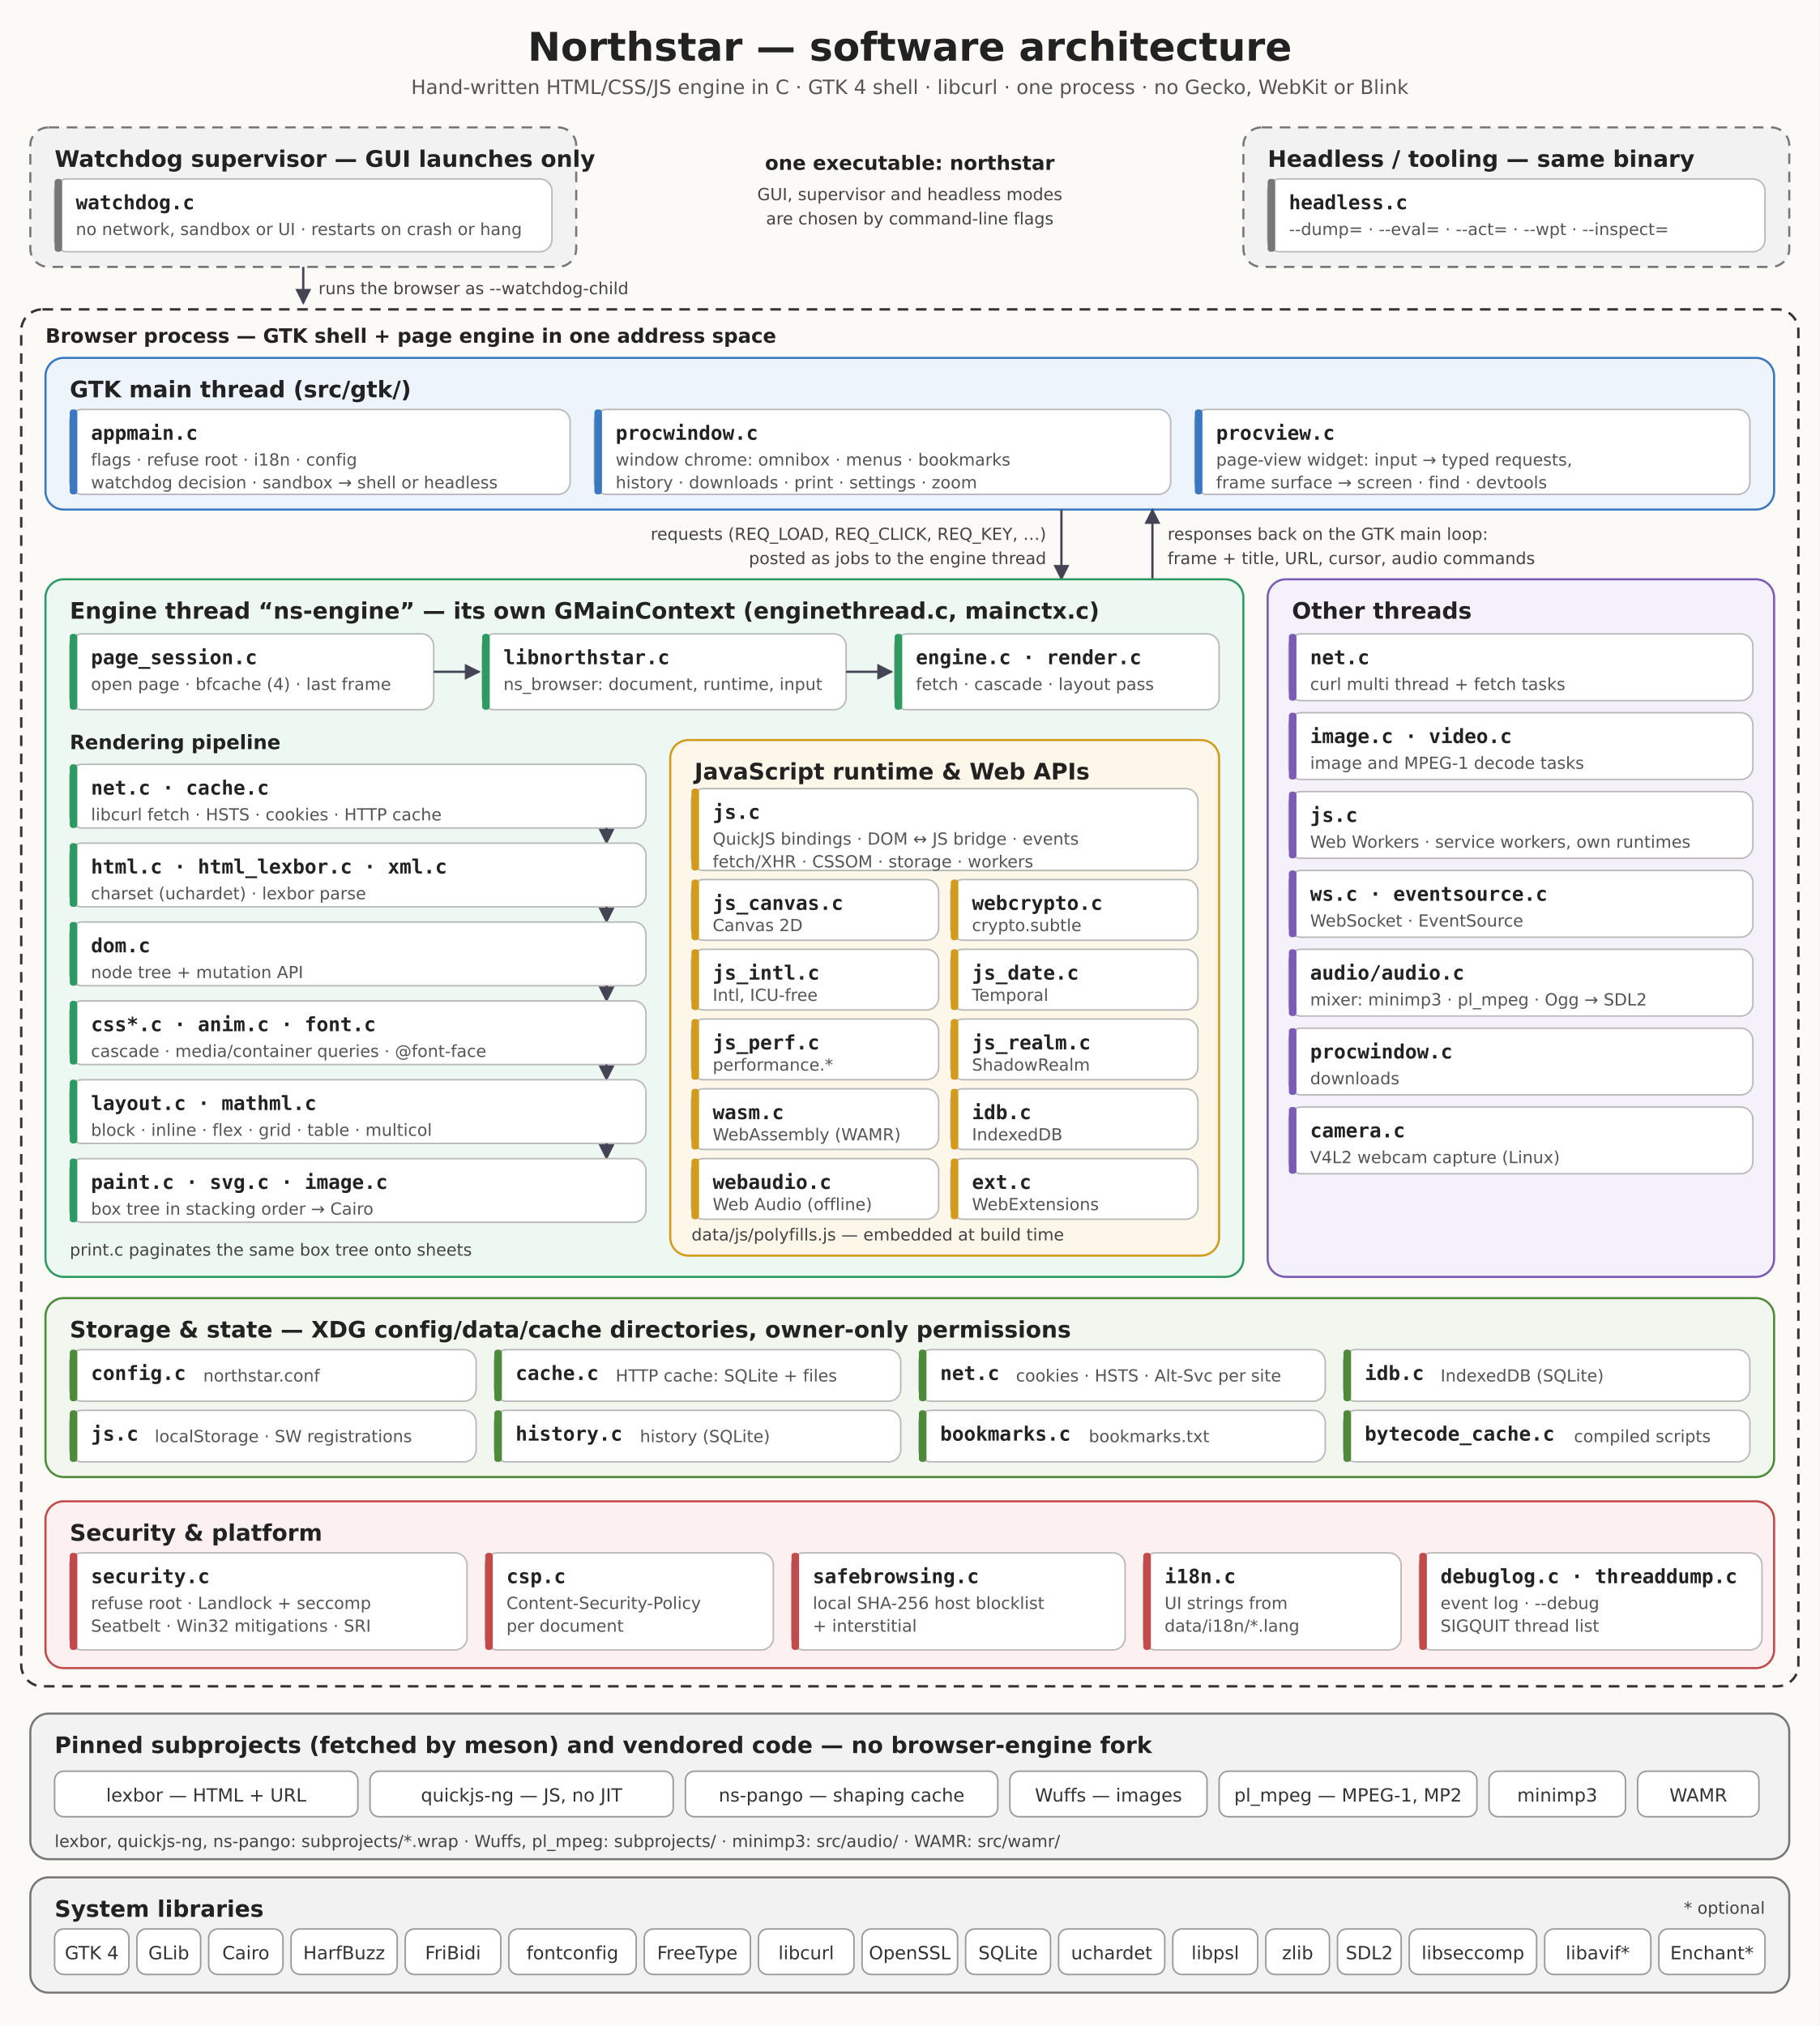
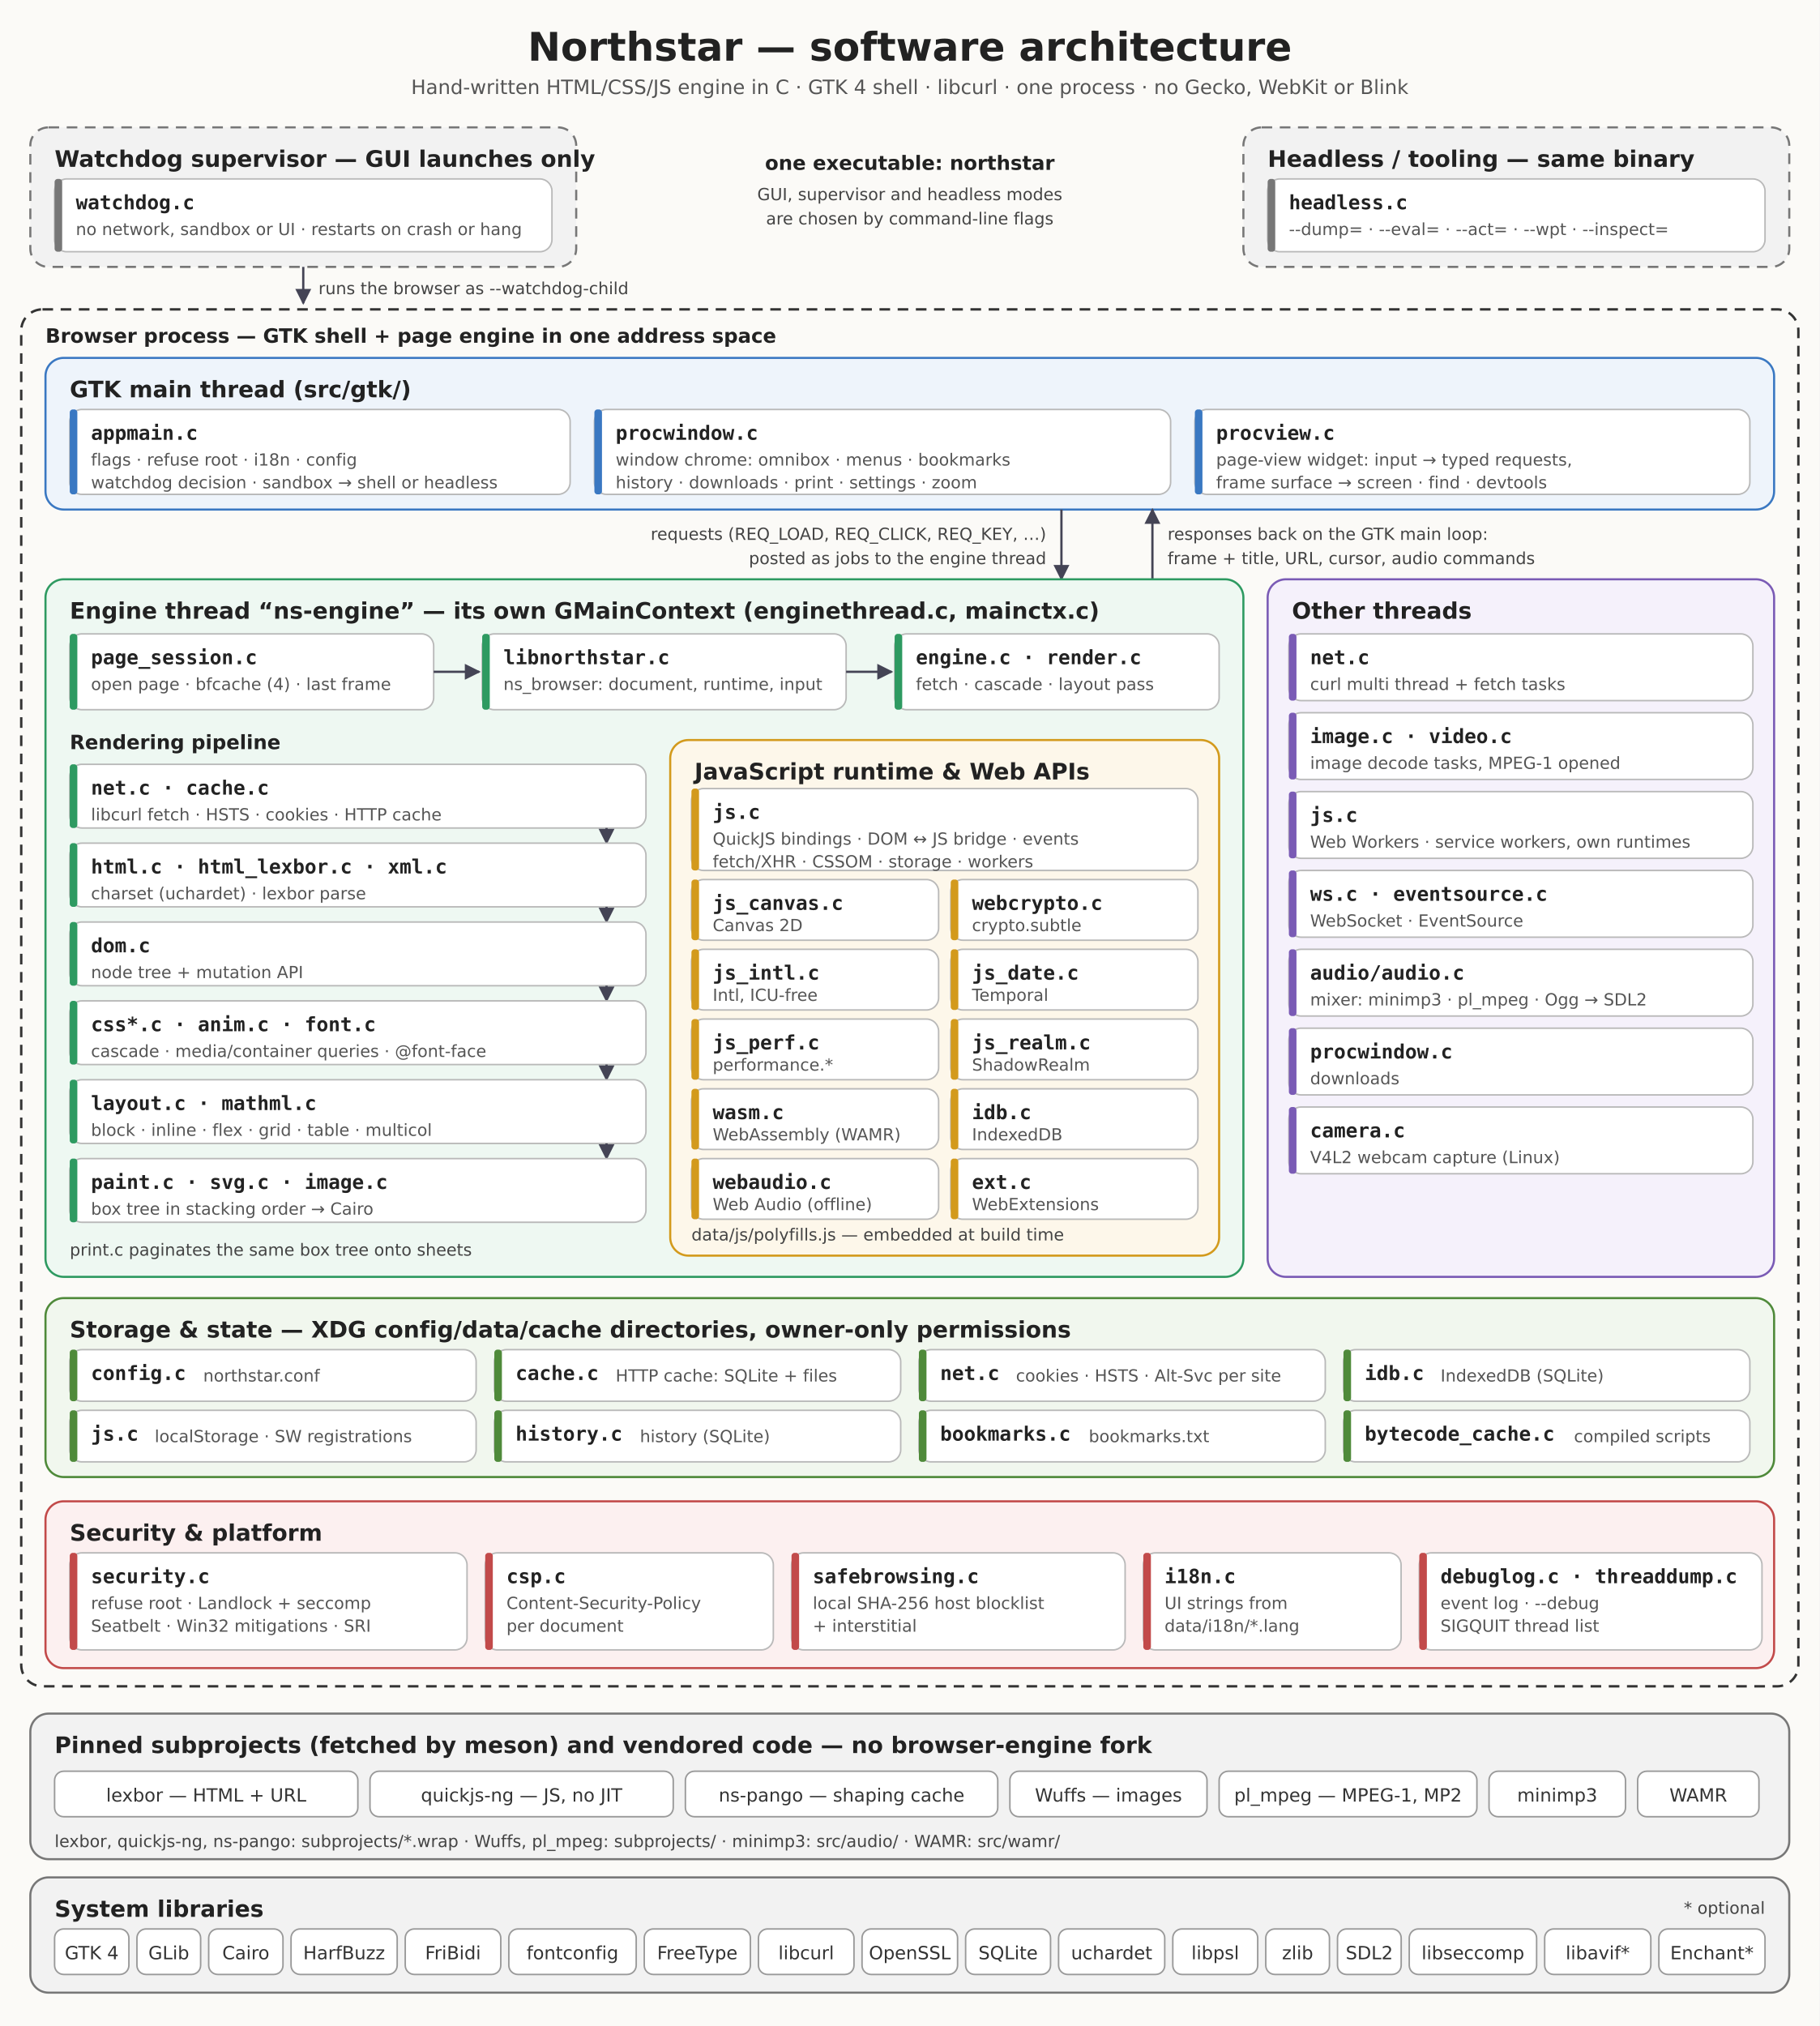
<svg xmlns="http://www.w3.org/2000/svg" viewBox="0 0 1200 1336" width="1200" height="1336" font-family="DejaVu Sans, Verdana, sans-serif">
  <defs>
    <marker id="ah" viewBox="0 0 10 10" refX="9" refY="5" markerWidth="7" markerHeight="7" orient="auto-start-reverse">
      <path d="M0,0 L10,5 L0,10 z" fill="#445" />
    </marker>
    <style>
.bg{fill:#fbfaf7}
.proc{fill:none;stroke:#333;stroke-width:1.6}
.dash{stroke-dasharray:7 5}
.g-shell{fill:#eef4fb;stroke:#3a78c2;stroke-width:1.4}
.g-engine{fill:#eef8f2;stroke:#2e9a61;stroke-width:1.4}
.g-js{fill:#fdf7ea;stroke:#d39a1c;stroke-width:1.4}
.g-thr{fill:#f5f1fb;stroke:#7a5bb5;stroke-width:1.4}
.g-store{fill:#f1f7ee;stroke:#4f8a3a;stroke-width:1.4}
.g-sec{fill:#fcf0f0;stroke:#c24a4a;stroke-width:1.4}
.g-ext{fill:#f2f2f2;stroke:#777;stroke-width:1.4}
.mod{fill:#fff;stroke:#b9b9b9;stroke-width:1}
.bar{stroke:none}
.a-shell{fill:#3a78c2}.a-engine{fill:#2e9a61}.a-js{fill:#d39a1c}.a-thr{fill:#7a5bb5}.a-store{fill:#4f8a3a}.a-sec{fill:#c24a4a}.a-ext{fill:#777}
.chip{fill:#fff;stroke:#999;stroke-width:1}
.title{font-size:26px;font-weight:bold;fill:#222}
.sub{font-size:13px;fill:#555}
.gtitle{font-size:15px;font-weight:bold;fill:#222}
.ptitle{font-size:13px;font-weight:bold;fill:#222}
.file{font-family:"DejaVu Sans Mono",Menlo,Consolas,monospace;font-size:13px;font-weight:bold;fill:#222}
.desc{font-size:11px;fill:#555}
.chiptext{font-size:12px;fill:#333}
.lbl{font-size:11px;fill:#444}
.arr{stroke:#445;stroke-width:1.5;fill:none}
.arrd{stroke:#445;stroke-width:1.5;fill:none;stroke-dasharray:6 4}
</style>
  </defs>
  <rect class="bg" x="0" y="0" width="1200" height="1336" rx="0" />
  <text class="title" x="600.0" y="40" text-anchor="middle">Northstar — software architecture</text>
  <text class="sub" x="600.0" y="62" text-anchor="middle">Hand-written HTML/CSS/JS engine in C · GTK 4 shell · libcurl · one process · no Gecko, WebKit or Blink</text>
  <rect class="g-ext dash" x="20" y="84" width="360" height="92" rx="12" />
  <text class="gtitle" x="36" y="110" text-anchor="start">Watchdog supervisor — GUI launches only</text>
  <rect class="mod" x="36" y="118" width="328" height="48" rx="8" />
  <rect class="bar a-ext" x="36" y="118" width="5" height="48" rx="2" />
  <text class="file" x="50" y="138" text-anchor="start">watchdog.c</text>
  <text class="desc" x="50" y="155" text-anchor="start">no network, sandbox or UI · restarts on crash or hang</text>
  <rect class="g-ext dash" x="820" y="84" width="360" height="92" rx="12" />
  <text class="gtitle" x="836" y="110" text-anchor="start">Headless / tooling — same binary</text>
  <rect class="mod" x="836" y="118" width="328" height="48" rx="8" />
  <rect class="bar a-ext" x="836" y="118" width="5" height="48" rx="2" />
  <text class="file" x="850" y="138" text-anchor="start">headless.c</text>
  <text class="desc" x="850" y="155" text-anchor="start">--dump= · --eval= · --act= · --wpt · --inspect=</text>
  <text class="ptitle" x="600" y="112" text-anchor="middle">one executable: northstar</text>
  <text class="lbl" x="600" y="132" text-anchor="middle">GUI, supervisor and headless modes</text>
  <text class="lbl" x="600" y="148" text-anchor="middle">are chosen by command-line flags</text>
  <line class="arr" x1="200" y1="176" x2="200" y2="200" marker-end="url(#ah)" />
  <text class="lbl" x="210" y="194" text-anchor="start">runs the browser as --watchdog-child</text>
  <rect class="proc dash" x="14" y="204" width="1172" height="908" rx="14" />
  <text class="ptitle" x="30" y="226" text-anchor="start">Browser process — GTK shell + page engine in one address space</text>
  <rect class="g-shell" x="30" y="236" width="1140" height="100" rx="12" />
  <text class="gtitle" x="46" y="262" text-anchor="start">GTK main thread  (src/gtk/)</text>
  <rect class="mod" x="46" y="270" width="330" height="56" rx="8" />
  <rect class="bar a-shell" x="46" y="270" width="5" height="56" rx="2" />
  <text class="file" x="60" y="290" text-anchor="start">appmain.c</text>
  <text class="desc" x="60" y="307" text-anchor="start">flags · refuse root · i18n · config</text>
  <text class="desc" x="60" y="322" text-anchor="start">watchdog decision · sandbox → shell or headless</text>
  <rect class="mod" x="392" y="270" width="380" height="56" rx="8" />
  <rect class="bar a-shell" x="392" y="270" width="5" height="56" rx="2" />
  <text class="file" x="406" y="290" text-anchor="start">procwindow.c</text>
  <text class="desc" x="406" y="307" text-anchor="start">window chrome: omnibox · menus · bookmarks</text>
  <text class="desc" x="406" y="322" text-anchor="start">history · downloads · print · settings · zoom</text>
  <rect class="mod" x="788" y="270" width="366" height="56" rx="8" />
  <rect class="bar a-shell" x="788" y="270" width="5" height="56" rx="2" />
  <text class="file" x="802" y="290" text-anchor="start">procview.c</text>
  <text class="desc" x="802" y="307" text-anchor="start">page-view widget: input → typed requests,</text>
  <text class="desc" x="802" y="322" text-anchor="start">frame surface → screen · find · devtools</text>
  <line class="arr" x1="700" y1="336" x2="700" y2="382" marker-end="url(#ah)" />
  <line class="arr" x1="760" y1="382" x2="760" y2="336" marker-end="url(#ah)" />
  <text class="lbl" x="690" y="356" text-anchor="end">requests (REQ_LOAD, REQ_CLICK, REQ_KEY, …)</text>
  <text class="lbl" x="690" y="372" text-anchor="end">posted as jobs to the engine thread</text>
  <text class="lbl" x="770" y="356" text-anchor="start">responses back on the GTK main loop:</text>
  <text class="lbl" x="770" y="372" text-anchor="start">frame + title, URL, cursor, audio commands</text>
  <rect class="g-engine" x="30" y="382" width="790" height="460" rx="12" />
  <text class="gtitle" x="46" y="408" text-anchor="start">Engine thread “ns-engine” — its own GMainContext  (enginethread.c, mainctx.c)</text>
  <rect class="mod" x="46" y="418" width="240" height="50" rx="8" />
  <rect class="bar a-engine" x="46" y="418" width="5" height="50" rx="2" />
  <text class="file" x="60" y="438" text-anchor="start">page_session.c</text>
  <text class="desc" x="60" y="455" text-anchor="start">open page · bfcache (4) · last frame</text>
  <rect class="mod" x="318" y="418" width="240" height="50" rx="8" />
  <rect class="bar a-engine" x="318" y="418" width="5" height="50" rx="2" />
  <text class="file" x="332" y="438" text-anchor="start">libnorthstar.c</text>
  <text class="desc" x="332" y="455" text-anchor="start">ns_browser: document, runtime, input</text>
  <rect class="mod" x="590" y="418" width="214" height="50" rx="8" />
  <rect class="bar a-engine" x="590" y="418" width="5" height="50" rx="2" />
  <text class="file" x="604" y="438" text-anchor="start">engine.c · render.c</text>
  <text class="desc" x="604" y="455" text-anchor="start">fetch · cascade · layout pass</text>
  <line class="arr" x1="286" y1="443" x2="316" y2="443" marker-end="url(#ah)" />
  <line class="arr" x1="558" y1="443" x2="588" y2="443" marker-end="url(#ah)" />
  <text class="ptitle" x="46" y="494" text-anchor="start">Rendering pipeline</text>
  <rect class="mod" x="46" y="504" width="380" height="42" rx="8" />
  <rect class="bar a-engine" x="46" y="504" width="5" height="42" rx="2" />
  <text class="file" x="60" y="524" text-anchor="start">net.c · cache.c</text>
  <text class="desc" x="60" y="541" text-anchor="start">libcurl fetch · HSTS · cookies · HTTP cache</text>
  <line class="arr" x1="400" y1="546" x2="400" y2="556" marker-end="url(#ah)" />
  <rect class="mod" x="46" y="556" width="380" height="42" rx="8" />
  <rect class="bar a-engine" x="46" y="556" width="5" height="42" rx="2" />
  <text class="file" x="60" y="576" text-anchor="start">html.c · html_lexbor.c · xml.c</text>
  <text class="desc" x="60" y="593" text-anchor="start">charset (uchardet) · lexbor parse</text>
  <line class="arr" x1="400" y1="598" x2="400" y2="608" marker-end="url(#ah)" />
  <rect class="mod" x="46" y="608" width="380" height="42" rx="8" />
  <rect class="bar a-engine" x="46" y="608" width="5" height="42" rx="2" />
  <text class="file" x="60" y="628" text-anchor="start">dom.c</text>
  <text class="desc" x="60" y="645" text-anchor="start">node tree + mutation API</text>
  <line class="arr" x1="400" y1="650" x2="400" y2="660" marker-end="url(#ah)" />
  <rect class="mod" x="46" y="660" width="380" height="42" rx="8" />
  <rect class="bar a-engine" x="46" y="660" width="5" height="42" rx="2" />
  <text class="file" x="60" y="680" text-anchor="start">css*.c · anim.c · font.c</text>
  <text class="desc" x="60" y="697" text-anchor="start">cascade · media/container queries · @font-face</text>
  <line class="arr" x1="400" y1="702" x2="400" y2="712" marker-end="url(#ah)" />
  <rect class="mod" x="46" y="712" width="380" height="42" rx="8" />
  <rect class="bar a-engine" x="46" y="712" width="5" height="42" rx="2" />
  <text class="file" x="60" y="732" text-anchor="start">layout.c · mathml.c</text>
  <text class="desc" x="60" y="749" text-anchor="start">block · inline · flex · grid · table · multicol</text>
  <line class="arr" x1="400" y1="754" x2="400" y2="764" marker-end="url(#ah)" />
  <rect class="mod" x="46" y="764" width="380" height="42" rx="8" />
  <rect class="bar a-engine" x="46" y="764" width="5" height="42" rx="2" />
  <text class="file" x="60" y="784" text-anchor="start">paint.c · svg.c · image.c</text>
  <text class="desc" x="60" y="801" text-anchor="start">box tree in stacking order → Cairo</text>
  <text class="lbl" x="46" y="828" text-anchor="start">print.c paginates the same box tree onto sheets</text>
  <rect class="g-js" x="442" y="488" width="362" height="340" rx="12" />
  <text class="gtitle" x="458" y="514" text-anchor="start">JavaScript runtime &amp; Web APIs</text>
  <rect class="mod" x="456" y="520" width="334" height="54" rx="8" />
  <rect class="bar a-js" x="456" y="520" width="5" height="54" rx="2" />
  <text class="file" x="470" y="540" text-anchor="start">js.c</text>
  <text class="desc" x="470" y="557" text-anchor="start">QuickJS bindings · DOM ↔ JS bridge · events</text>
  <text class="desc" x="470" y="572" text-anchor="start">fetch/XHR · CSSOM · storage · workers</text>
  <rect class="mod" x="456" y="580" width="163" height="40" rx="8" />
  <rect class="bar a-js" x="456" y="580" width="5" height="40" rx="2" />
  <text class="file" x="470" y="600" text-anchor="start">js_canvas.c</text>
  <text class="desc" x="470" y="617" text-anchor="start" />
  <text class="desc" x="470" y="614" text-anchor="start">Canvas 2D</text>
  <rect class="mod" x="627" y="580" width="163" height="40" rx="8" />
  <rect class="bar a-js" x="627" y="580" width="5" height="40" rx="2" />
  <text class="file" x="641" y="600" text-anchor="start">webcrypto.c</text>
  <text class="desc" x="641" y="617" text-anchor="start" />
  <text class="desc" x="641" y="614" text-anchor="start">crypto.subtle</text>
  <rect class="mod" x="456" y="626" width="163" height="40" rx="8" />
  <rect class="bar a-js" x="456" y="626" width="5" height="40" rx="2" />
  <text class="file" x="470" y="646" text-anchor="start">js_intl.c</text>
  <text class="desc" x="470" y="663" text-anchor="start" />
  <text class="desc" x="470" y="660" text-anchor="start">Intl, ICU-free</text>
  <rect class="mod" x="627" y="626" width="163" height="40" rx="8" />
  <rect class="bar a-js" x="627" y="626" width="5" height="40" rx="2" />
  <text class="file" x="641" y="646" text-anchor="start">js_date.c</text>
  <text class="desc" x="641" y="663" text-anchor="start" />
  <text class="desc" x="641" y="660" text-anchor="start">Temporal</text>
  <rect class="mod" x="456" y="672" width="163" height="40" rx="8" />
  <rect class="bar a-js" x="456" y="672" width="5" height="40" rx="2" />
  <text class="file" x="470" y="692" text-anchor="start">js_perf.c</text>
  <text class="desc" x="470" y="709" text-anchor="start" />
  <text class="desc" x="470" y="706" text-anchor="start">performance.*</text>
  <rect class="mod" x="627" y="672" width="163" height="40" rx="8" />
  <rect class="bar a-js" x="627" y="672" width="5" height="40" rx="2" />
  <text class="file" x="641" y="692" text-anchor="start">js_realm.c</text>
  <text class="desc" x="641" y="709" text-anchor="start" />
  <text class="desc" x="641" y="706" text-anchor="start">ShadowRealm</text>
  <rect class="mod" x="456" y="718" width="163" height="40" rx="8" />
  <rect class="bar a-js" x="456" y="718" width="5" height="40" rx="2" />
  <text class="file" x="470" y="738" text-anchor="start">wasm.c</text>
  <text class="desc" x="470" y="755" text-anchor="start" />
  <text class="desc" x="470" y="752" text-anchor="start">WebAssembly (WAMR)</text>
  <rect class="mod" x="627" y="718" width="163" height="40" rx="8" />
  <rect class="bar a-js" x="627" y="718" width="5" height="40" rx="2" />
  <text class="file" x="641" y="738" text-anchor="start">idb.c</text>
  <text class="desc" x="641" y="755" text-anchor="start" />
  <text class="desc" x="641" y="752" text-anchor="start">IndexedDB</text>
  <rect class="mod" x="456" y="764" width="163" height="40" rx="8" />
  <rect class="bar a-js" x="456" y="764" width="5" height="40" rx="2" />
  <text class="file" x="470" y="784" text-anchor="start">webaudio.c</text>
  <text class="desc" x="470" y="801" text-anchor="start" />
  <text class="desc" x="470" y="798" text-anchor="start">Web Audio (offline)</text>
  <rect class="mod" x="627" y="764" width="163" height="40" rx="8" />
  <rect class="bar a-js" x="627" y="764" width="5" height="40" rx="2" />
  <text class="file" x="641" y="784" text-anchor="start">ext.c</text>
  <text class="desc" x="641" y="801" text-anchor="start" />
  <text class="desc" x="641" y="798" text-anchor="start">WebExtensions</text>
  <text class="lbl" x="456" y="818" text-anchor="start">data/js/polyfills.js — embedded at build time</text>
  <rect class="g-thr" x="836" y="382" width="334" height="460" rx="12" />
  <text class="gtitle" x="852" y="408" text-anchor="start">Other threads</text>
  <rect class="mod" x="850" y="418" width="306" height="44" rx="8" />
  <rect class="bar a-thr" x="850" y="418" width="5" height="44" rx="2" />
  <text class="file" x="864" y="438" text-anchor="start">net.c</text>
  <text class="desc" x="864" y="455" text-anchor="start">curl multi thread + fetch tasks</text>
  <rect class="mod" x="850" y="470" width="306" height="44" rx="8" />
  <rect class="bar a-thr" x="850" y="470" width="5" height="44" rx="2" />
  <text class="file" x="864" y="490" text-anchor="start">image.c · video.c</text>
-   <text class="desc" x="864" y="507" text-anchor="start">image and MPEG-1 decode tasks</text>
+   <text class="desc" x="864" y="507" text-anchor="start">image decode tasks, MPEG-1 opened</text>
  <rect class="mod" x="850" y="522" width="306" height="44" rx="8" />
  <rect class="bar a-thr" x="850" y="522" width="5" height="44" rx="2" />
  <text class="file" x="864" y="542" text-anchor="start">js.c</text>
  <text class="desc" x="864" y="559" text-anchor="start">Web Workers · service workers, own runtimes</text>
  <rect class="mod" x="850" y="574" width="306" height="44" rx="8" />
  <rect class="bar a-thr" x="850" y="574" width="5" height="44" rx="2" />
  <text class="file" x="864" y="594" text-anchor="start">ws.c · eventsource.c</text>
  <text class="desc" x="864" y="611" text-anchor="start">WebSocket · EventSource</text>
  <rect class="mod" x="850" y="626" width="306" height="44" rx="8" />
  <rect class="bar a-thr" x="850" y="626" width="5" height="44" rx="2" />
  <text class="file" x="864" y="646" text-anchor="start">audio/audio.c</text>
  <text class="desc" x="864" y="663" text-anchor="start">mixer: minimp3 · pl_mpeg · Ogg → SDL2</text>
  <rect class="mod" x="850" y="678" width="306" height="44" rx="8" />
  <rect class="bar a-thr" x="850" y="678" width="5" height="44" rx="2" />
  <text class="file" x="864" y="698" text-anchor="start">procwindow.c</text>
  <text class="desc" x="864" y="715" text-anchor="start">downloads</text>
  <rect class="mod" x="850" y="730" width="306" height="44" rx="8" />
  <rect class="bar a-thr" x="850" y="730" width="5" height="44" rx="2" />
  <text class="file" x="864" y="750" text-anchor="start">camera.c</text>
  <text class="desc" x="864" y="767" text-anchor="start">V4L2 webcam capture (Linux)</text>
  <rect class="g-store" x="30" y="856" width="1140" height="118" rx="12" />
  <text class="gtitle" x="46" y="882" text-anchor="start">Storage &amp; state — XDG config/data/cache directories, owner-only permissions</text>
  <rect class="mod" x="46" y="890" width="268" height="34" rx="8" />
  <rect class="bar a-store" x="46" y="890" width="5" height="34" rx="2" />
  <text class="file" x="60" y="910" text-anchor="start">config.c</text>
  <text class="desc" x="60" y="927" text-anchor="start" />
  <text class="desc" x="134" y="911" text-anchor="start">northstar.conf</text>
  <rect class="mod" x="326" y="890" width="268" height="34" rx="8" />
  <rect class="bar a-store" x="326" y="890" width="5" height="34" rx="2" />
  <text class="file" x="340" y="910" text-anchor="start">cache.c</text>
  <text class="desc" x="340" y="927" text-anchor="start" />
  <text class="desc" x="406" y="911" text-anchor="start">HTTP cache: SQLite + files</text>
  <rect class="mod" x="606" y="890" width="268" height="34" rx="8" />
  <rect class="bar a-store" x="606" y="890" width="5" height="34" rx="2" />
  <text class="file" x="620" y="910" text-anchor="start">net.c</text>
  <text class="desc" x="620" y="927" text-anchor="start" />
  <text class="desc" x="670" y="911" text-anchor="start">cookies · HSTS · Alt-Svc per site</text>
  <rect class="mod" x="886" y="890" width="268" height="34" rx="8" />
  <rect class="bar a-store" x="886" y="890" width="5" height="34" rx="2" />
  <text class="file" x="900" y="910" text-anchor="start">idb.c</text>
  <text class="desc" x="900" y="927" text-anchor="start" />
  <text class="desc" x="950" y="911" text-anchor="start">IndexedDB (SQLite)</text>
  <rect class="mod" x="46" y="930" width="268" height="34" rx="8" />
  <rect class="bar a-store" x="46" y="930" width="5" height="34" rx="2" />
  <text class="file" x="60" y="950" text-anchor="start">js.c</text>
  <text class="desc" x="60" y="967" text-anchor="start" />
  <text class="desc" x="102" y="951" text-anchor="start">localStorage · SW registrations</text>
  <rect class="mod" x="326" y="930" width="268" height="34" rx="8" />
  <rect class="bar a-store" x="326" y="930" width="5" height="34" rx="2" />
  <text class="file" x="340" y="950" text-anchor="start">history.c</text>
  <text class="desc" x="340" y="967" text-anchor="start" />
  <text class="desc" x="422" y="951" text-anchor="start">history (SQLite)</text>
  <rect class="mod" x="606" y="930" width="268" height="34" rx="8" />
  <rect class="bar a-store" x="606" y="930" width="5" height="34" rx="2" />
  <text class="file" x="620" y="950" text-anchor="start">bookmarks.c</text>
  <text class="desc" x="620" y="967" text-anchor="start" />
  <text class="desc" x="718" y="951" text-anchor="start">bookmarks.txt</text>
  <rect class="mod" x="886" y="930" width="268" height="34" rx="8" />
  <rect class="bar a-store" x="886" y="930" width="5" height="34" rx="2" />
  <text class="file" x="900" y="950" text-anchor="start">bytecode_cache.c</text>
  <text class="desc" x="900" y="967" text-anchor="start" />
  <text class="desc" x="1038" y="951" text-anchor="start">compiled scripts</text>
  <rect class="g-sec" x="30" y="990" width="1140" height="110" rx="12" />
  <text class="gtitle" x="46" y="1016" text-anchor="start">Security &amp; platform</text>
  <rect class="mod" x="46" y="1024" width="262" height="64" rx="8" />
  <rect class="bar a-sec" x="46" y="1024" width="5" height="64" rx="2" />
  <text class="file" x="60" y="1044" text-anchor="start">security.c</text>
  <text class="desc" x="60" y="1061" text-anchor="start">refuse root · Landlock + seccomp</text>
  <text class="desc" x="60" y="1076" text-anchor="start">Seatbelt · Win32 mitigations · SRI</text>
  <rect class="mod" x="320" y="1024" width="190" height="64" rx="8" />
  <rect class="bar a-sec" x="320" y="1024" width="5" height="64" rx="2" />
  <text class="file" x="334" y="1044" text-anchor="start">csp.c</text>
  <text class="desc" x="334" y="1061" text-anchor="start">Content-Security-Policy</text>
  <text class="desc" x="334" y="1076" text-anchor="start">per document</text>
  <rect class="mod" x="522" y="1024" width="220" height="64" rx="8" />
  <rect class="bar a-sec" x="522" y="1024" width="5" height="64" rx="2" />
  <text class="file" x="536" y="1044" text-anchor="start">safebrowsing.c</text>
  <text class="desc" x="536" y="1061" text-anchor="start">local SHA-256 host blocklist</text>
  <text class="desc" x="536" y="1076" text-anchor="start">+ interstitial</text>
  <rect class="mod" x="754" y="1024" width="170" height="64" rx="8" />
  <rect class="bar a-sec" x="754" y="1024" width="5" height="64" rx="2" />
  <text class="file" x="768" y="1044" text-anchor="start">i18n.c</text>
  <text class="desc" x="768" y="1061" text-anchor="start">UI strings from</text>
  <text class="desc" x="768" y="1076" text-anchor="start">data/i18n/*.lang</text>
  <rect class="mod" x="936" y="1024" width="226" height="64" rx="8" />
  <rect class="bar a-sec" x="936" y="1024" width="5" height="64" rx="2" />
  <text class="file" x="950" y="1044" text-anchor="start">debuglog.c · threaddump.c</text>
  <text class="desc" x="950" y="1061" text-anchor="start">event log · --debug</text>
  <text class="desc" x="950" y="1076" text-anchor="start">SIGQUIT thread list</text>
  <rect class="g-ext" x="20" y="1130" width="1160" height="96" rx="12" />
  <text class="gtitle" x="36" y="1156" text-anchor="start">Pinned subprojects (fetched by meson) and vendored code — no browser-engine fork</text>
  <rect class="chip" x="36" y="1168" width="200" height="30" rx="6" />
  <text class="chiptext" x="136.0" y="1188" text-anchor="middle">lexbor — HTML + URL</text>
  <rect class="chip" x="244" y="1168" width="200" height="30" rx="6" />
  <text class="chiptext" x="344.0" y="1188" text-anchor="middle">quickjs-ng — JS, no JIT</text>
  <rect class="chip" x="452" y="1168" width="206" height="30" rx="6" />
  <text class="chiptext" x="555.0" y="1188" text-anchor="middle">ns-pango — shaping cache</text>
  <rect class="chip" x="666" y="1168" width="130" height="30" rx="6" />
  <text class="chiptext" x="731.0" y="1188" text-anchor="middle">Wuffs — images</text>
  <rect class="chip" x="804" y="1168" width="170" height="30" rx="6" />
  <text class="chiptext" x="889.0" y="1188" text-anchor="middle">pl_mpeg — MPEG-1, MP2</text>
  <rect class="chip" x="982" y="1168" width="90" height="30" rx="6" />
  <text class="chiptext" x="1027.0" y="1188" text-anchor="middle">minimp3</text>
  <rect class="chip" x="1080" y="1168" width="80" height="30" rx="6" />
  <text class="chiptext" x="1120.0" y="1188" text-anchor="middle">WAMR</text>
  <text class="lbl" x="36" y="1218" text-anchor="start">lexbor, quickjs-ng, ns-pango: subprojects/*.wrap · Wuffs, pl_mpeg: subprojects/ · minimp3: src/audio/ · WAMR: src/wamr/</text>
  <rect class="g-ext" x="20" y="1238" width="1160" height="76" rx="12" />
  <text class="gtitle" x="36" y="1264" text-anchor="start">System libraries</text>
  <rect class="chip" x="36" y="1272" width="49" height="30" rx="6" />
  <text class="chiptext" x="60.5" y="1292" text-anchor="middle">GTK 4</text>
  <rect class="chip" x="90.312" y="1272" width="42" height="30" rx="6" />
  <text class="chiptext" x="111.312" y="1292" text-anchor="middle">GLib</text>
  <rect class="chip" x="137.625" y="1272" width="49" height="30" rx="6" />
  <text class="chiptext" x="162.125" y="1292" text-anchor="middle">Cairo</text>
  <rect class="chip" x="191.938" y="1272" width="70" height="30" rx="6" />
  <text class="chiptext" x="226.938" y="1292" text-anchor="middle">HarfBuzz</text>
  <rect class="chip" x="267.25" y="1272" width="63" height="30" rx="6" />
  <text class="chiptext" x="298.75" y="1292" text-anchor="middle">FriBidi</text>
  <rect class="chip" x="335.562" y="1272" width="84" height="30" rx="6" />
  <text class="chiptext" x="377.562" y="1292" text-anchor="middle">fontconfig</text>
  <rect class="chip" x="424.875" y="1272" width="70" height="30" rx="6" />
  <text class="chiptext" x="459.875" y="1292" text-anchor="middle">FreeType</text>
  <rect class="chip" x="500.188" y="1272" width="63" height="30" rx="6" />
  <text class="chiptext" x="531.688" y="1292" text-anchor="middle">libcurl</text>
  <rect class="chip" x="568.5" y="1272" width="63" height="30" rx="6" />
  <text class="chiptext" x="600.0" y="1292" text-anchor="middle">OpenSSL</text>
  <rect class="chip" x="636.812" y="1272" width="56" height="30" rx="6" />
  <text class="chiptext" x="664.812" y="1292" text-anchor="middle">SQLite</text>
  <rect class="chip" x="698.125" y="1272" width="70" height="30" rx="6" />
  <text class="chiptext" x="733.125" y="1292" text-anchor="middle">uchardet</text>
  <rect class="chip" x="773.438" y="1272" width="56" height="30" rx="6" />
  <text class="chiptext" x="801.438" y="1292" text-anchor="middle">libpsl</text>
  <rect class="chip" x="834.75" y="1272" width="42" height="30" rx="6" />
  <text class="chiptext" x="855.75" y="1292" text-anchor="middle">zlib</text>
  <rect class="chip" x="882.062" y="1272" width="42" height="30" rx="6" />
  <text class="chiptext" x="903.062" y="1292" text-anchor="middle">SDL2</text>
  <rect class="chip" x="929.375" y="1272" width="84" height="30" rx="6" />
  <text class="chiptext" x="971.375" y="1292" text-anchor="middle">libseccomp</text>
  <rect class="chip" x="1018.688" y="1272" width="70" height="30" rx="6" />
  <text class="chiptext" x="1053.688" y="1292" text-anchor="middle">libavif*</text>
  <rect class="chip" x="1094.0" y="1272" width="70" height="30" rx="6" />
  <text class="chiptext" x="1129.0" y="1292" text-anchor="middle">Enchant*</text>
  <text class="lbl" x="1164" y="1262" text-anchor="end">* optional</text>
</svg>
